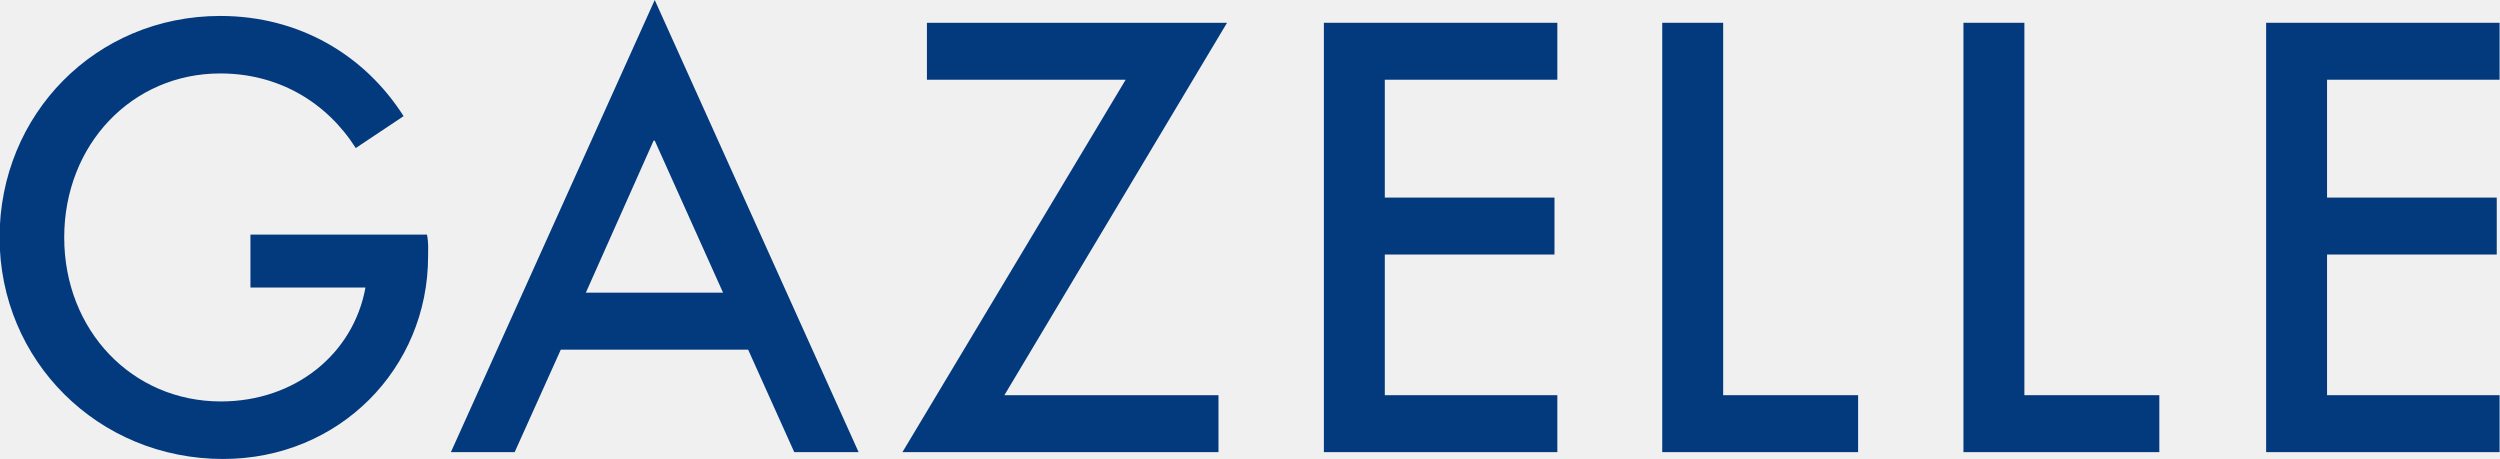
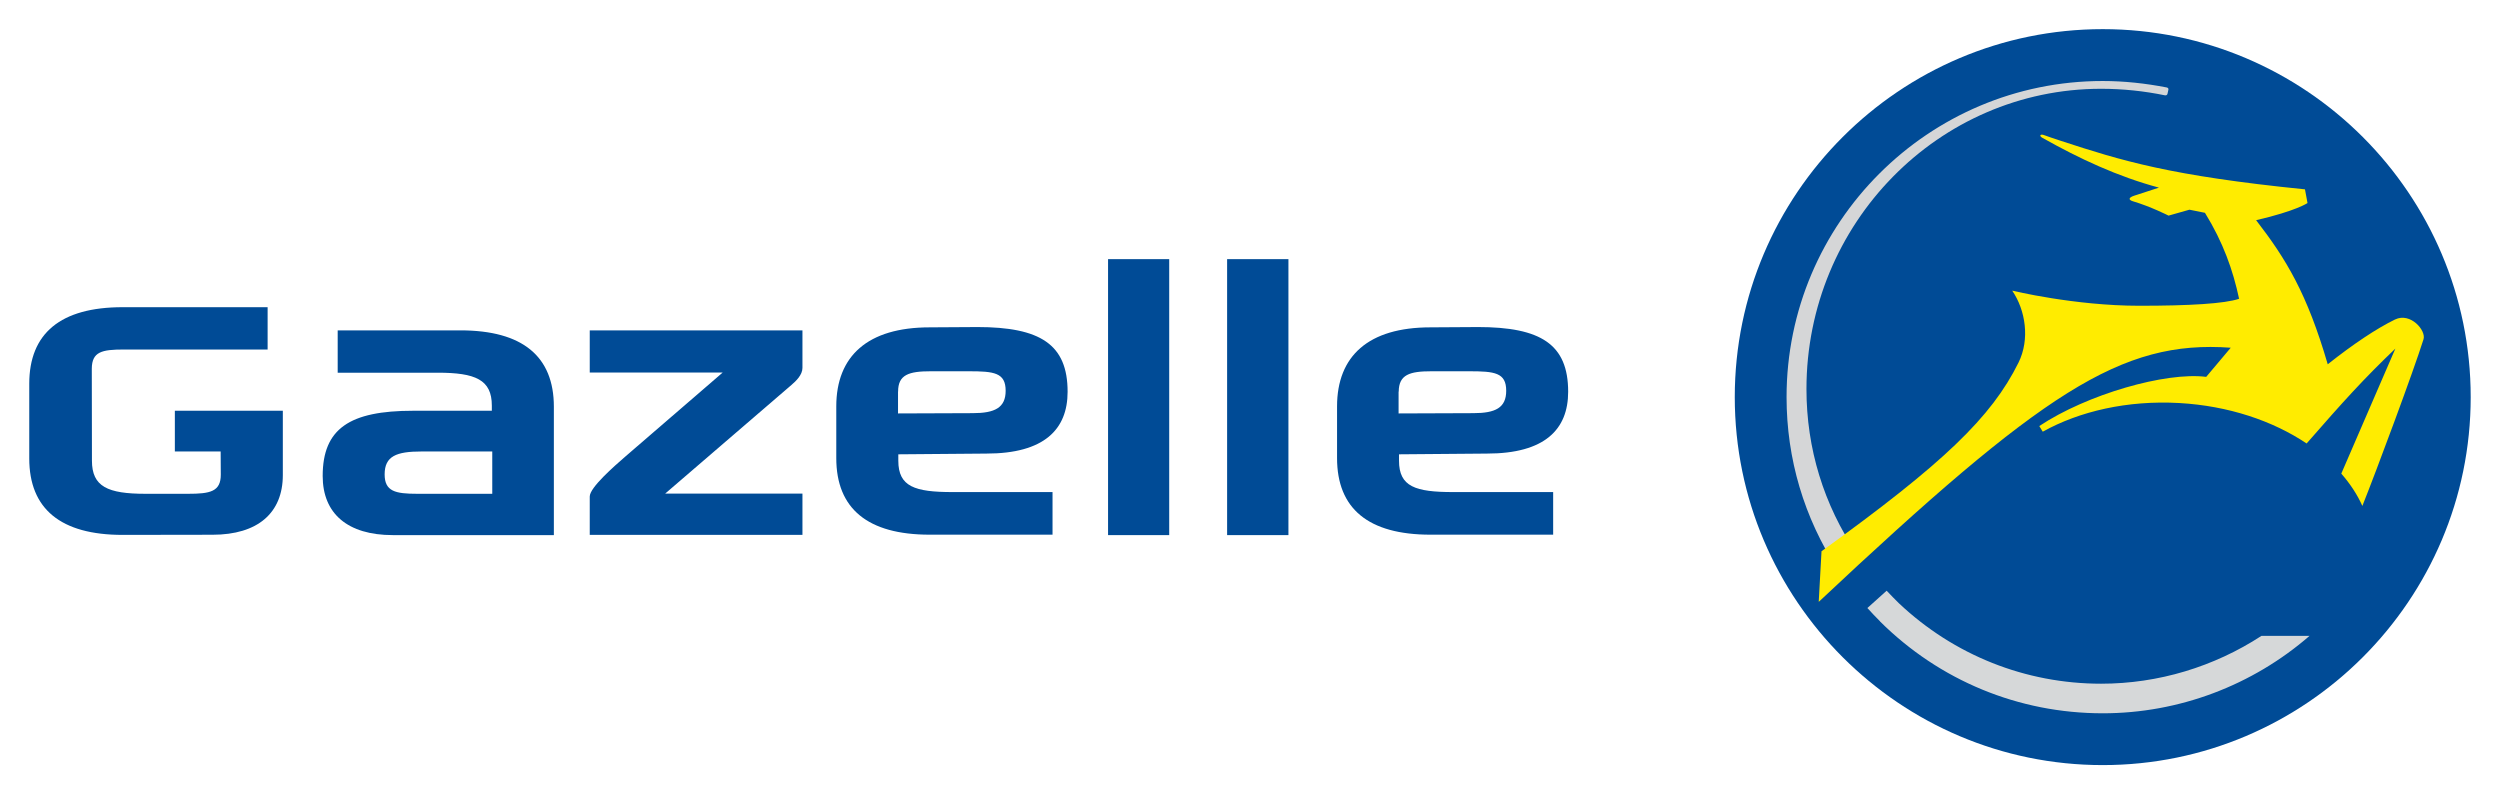
- <svg xmlns="http://www.w3.org/2000/svg" class="logo-gazelle" version="1.1" id="Layer_1" x="0px" y="0px" viewBox="0 0 165.114 30.354" xml:space="preserve" width="273.848" height="50.274">
-   <defs id="defs8" />
-   <style type="text/css" id="style1">
-                             .st0 {
-                                 fill: #033A7E;
-                             }
-                         </style>
-   <g id="g8" transform="translate(-20.14151,-20.49426)">
-     <polygon class="st0" points="173.931,37.328 185.154,37.328 185.154,33.562 173.931,33.562 173.931,25.767 185.342,25.767 185.342,22.001 169.902,22.001 169.902,50.397 185.342,50.397 185.342,46.631 173.931,46.631 " id="polygon1" fill="#033A7E" />
-     <polygon class="st0" points="153.914,22.001 149.884,22.001 149.884,50.397 162.839,50.397 162.839,46.631 153.914,46.631 " id="polygon2" fill="#033A7E" />
-     <polygon class="st0" points="133.992,22.001 129.962,22.001 129.962,50.397 142.917,50.397 142.917,46.631 133.992,46.631 " id="polygon3" fill="#033A7E" />
-     <polygon class="st0" points="111.614,37.328 122.836,37.328 122.836,33.562 111.614,33.562 111.614,25.767 123.025,25.767 123.025,22.001 107.584,22.001 107.584,50.397 123.025,50.397 123.025,46.631 111.614,46.631 " id="polygon4" fill="#033A7E" />
-     <polygon class="st0" points="101.179,22.001 81.332,22.001 81.332,25.767 94.475,25.767 79.712,50.397 100.614,50.397 100.614,46.631 86.454,46.631 " id="polygon5" fill="#033A7E" />
-     <path class="st0" d="M 63.33,20.494 49.848,50.397 h 4.218 l 3.051,-6.779 h 12.39 l 3.05,6.779 h 4.256 z M 58.773,39.852 63.254,29.796 h 0.076 L 67.849,39.852 Z" id="path5" fill="#033A7E" />
-     <path class="st0" d="M 48.265,36.01 H 36.591 v 3.502 h 7.607 c -0.791,4.369 -4.632,7.532 -9.566,7.532 -5.875,0 -10.357,-4.707 -10.357,-10.846 0,-6.139 4.482,-10.846 10.319,-10.846 3.879,0 7.043,1.921 8.963,4.933 l 3.163,-2.109 C 44.16,24.147 39.829,21.549 34.595,21.549 26.347,21.549 20,28.064 20,36.199 c 0,8.135 6.498,14.65 14.783,14.65 7.683,0 13.558,-5.988 13.558,-13.407 0,-0.489 0.038,-0.866 -0.075,-1.431" id="path6" fill="#033A7E" />
+ <svg xmlns="http://www.w3.org/2000/svg" version="1.1" id="svg29" viewBox="3.86 97.93 275.75 87.6">
+   <defs id="defs33" />
+   <path d="M 0,0 V 283.465 H 283.465 V 0 Z" style="fill:#ffffff;fill-rule:evenodd" id="path2" />
+   <g id="Layer1000">
+     <g id="Layer1001">
+       <path d="m 195.205,141.731 c 0,22.381 18.208,40.589 40.589,40.589 22.375,0 40.584,-18.208 40.584,-40.589 0,-22.381 -18.21,-40.587 -40.584,-40.587 -22.381,0 -40.589,18.206 -40.589,40.587 z" style="fill:#004b96;fill-rule:evenodd" id="path4" />
+       <path d="m 242.851,107.577 c -2.318,-0.45 -4.685,-0.712 -7.058,-0.712 -19.228,0 -34.875,15.638 -34.875,34.867 0,6.817 1.943,13.329 5.62,18.977 l 2.113,-1.733 c -3.632,-5.369 -5.539,-11.587 -5.539,-18.134 0,-18.263 14.576,-33.119 32.5,-33.119 2.366,0 4.741,0.245 7.058,0.725 0.122,0.024 0.245,-0.055 0.266,-0.177 l 0.094,-0.426 c 0.028,-0.109 -0.002,-0.231 -0.179,-0.269 z" style="fill:#d5d6d7;fill-rule:evenodd" id="path6" />
+       <path d="m 268.036,133.168 c -2.054,1.003 -4.595,2.701 -7.427,4.943 -2.277,-7.805 -4.58,-11.598 -7.899,-15.894 4.418,-1.023 5.668,-1.89 5.668,-1.89 l -0.28,-1.512 c -14.904,-1.503 -20.218,-3.157 -26.939,-5.355 -0.957,-0.31 -1.364,-0.459 -1.866,-0.636 -0.402,-0.14 -0.542,0.096 -0.166,0.304 4.095,2.305 8.307,4.274 12.865,5.498 0,0 -2.061,0.666 -2.718,0.885 -0.695,0.227 -0.621,0.472 -0.19,0.607 2.056,0.614 3.966,1.595 3.966,1.595 l 2.305,-0.653 1.711,0.343 c 2.012,3.265 3.087,6.31 3.767,9.483 -1.591,0.538 -5.434,0.769 -11.028,0.769 -7.114,0 -13.997,-1.667 -13.997,-1.667 1.473,2.163 1.966,5.36 0.695,7.934 -2.998,6.053 -8.286,11.113 -21.73,20.811 l -0.308,5.583 c 24.684,-23.168 33.355,-28.913 45.446,-28.032 l -2.707,3.214 c -4.471,-0.568 -13.165,1.932 -18.411,5.426 l 0.382,0.621 c 4.062,-2.257 9.343,-3.479 15.044,-3.162 5.438,0.306 10.339,1.967 14.061,4.462 4.091,-4.687 6.313,-7.141 9.789,-10.464 l -5.965,13.79 c 0.975,1.114 1.763,2.307 2.325,3.562 1.578,-3.951 5.653,-14.895 6.745,-18.383 0.306,-0.968 -1.444,-3.002 -3.138,-2.179 z" style="fill:#ffec00;fill-rule:evenodd" id="path8" />
+       <path d="m 253.296,168.068 c -5.229,3.406 -11.366,5.275 -17.683,5.275 -8.336,0 -16.237,-3.149 -22.3,-8.871 -0.463,-0.455 -0.913,-0.913 -1.355,-1.387 l -2.126,1.91 c 0.452,0.502 0.918,0.99 1.394,1.466 l -0.005,0.009 c 6.577,6.534 15.295,10.136 24.573,10.136 8.416,0 16.503,-3.072 22.805,-8.537 z" style="fill:#d6d8d9;fill-rule:evenodd" id="path10" />
+     </g>
+     <g id="Layer1002">
+       <path d="m 111.641,134.004 -5.235,0.033 c -6.835,0 -10.304,3.157 -10.304,8.721 v 5.698 c 0,5.588 3.47,8.449 10.304,8.449 h 13.548 v -4.699 h -11.015 c -4.18,0 -5.995,-0.593 -5.995,-3.462 v -0.703 l 9.712,-0.081 c 6.378,0 8.961,-2.662 8.961,-6.819 0,-5.227 -3.006,-7.138 -9.976,-7.138 z m -0.487,9.497 -8.242,0.031 v -2.398 l 0.008,-0.015 c 0,-1.864 1.183,-2.239 3.614,-2.239 h 4.165 c 2.796,0 4.084,0.144 4.084,2.15 0,1.878 -1.199,2.471 -3.629,2.471 z" style="fill:#004b96;fill-rule:evenodd" id="path13" />
+       <path d="m 166.852,134.004 -5.211,0.033 c -6.843,0 -10.304,3.157 -10.304,8.721 v 5.698 c 0,5.588 3.462,8.449 10.304,8.449 h 13.532 v -4.699 h -11.014 c -4.189,0 -5.988,-0.593 -5.988,-3.462 v -0.703 l 9.696,-0.081 c 6.387,0 8.961,-2.662 8.961,-6.819 0,-5.227 -2.997,-7.138 -9.976,-7.138 z m -0.479,9.497 -8.249,0.031 v -2.398 l 0.015,-0.015 c 0.016,-1.864 1.2,-2.239 3.606,-2.239 h 4.157 c 2.814,0 4.092,0.144 4.092,2.15 0,1.878 -1.182,2.471 -3.62,2.471 z" style="fill:#004b96;fill-rule:evenodd" id="path15" />
+       <path d="m 132.824,156.953 h -6.745 v -30.44 h 6.745 z" style="fill:#004b96;fill-rule:evenodd" id="path17" />
+       <path d="m 35.056,147.665 v -4.429 H 23.146 v 4.492 h 5.052 c 0,0.424 0.015,2.39 0.015,2.558 0,1.878 -1.182,2.11 -3.612,2.11 h -4.685 c -4.189,0 -5.915,-0.792 -5.915,-3.653 l -0.016,-10.151 c 0.016,-1.863 1.104,-2.111 3.525,-2.111 h 15.868 v -4.668 h -15.988 c -6.842,0 -10.303,2.877 -10.303,8.449 v 8.234 c 0,5.564 3.462,8.433 10.303,8.433 l 9.905,-0.016 c 5.02,0 7.761,-2.421 7.761,-6.586 0,-0.241 0,-2.662 0,-2.662 z" style="fill:#004b96;fill-rule:evenodd" id="path19" />
+       <path d="m 68.909,139.023 h 14.66 c 0,0 -9.336,8.058 -10.664,9.201 -1.317,1.143 -3.996,3.478 -3.996,4.469 0,0.623 0,4.236 0,4.236 h 23.461 v -4.556 H 77.23 c 0,0 13.389,-11.526 13.917,-11.974 0.534,-0.455 1.223,-1.127 1.223,-1.895 0,-0.575 0,-4.132 0,-4.132 H 68.909 Z" style="fill:#004b96;fill-rule:evenodd" id="path21" />
+       <path d="M 54.648,134.371 H 41.107 v 4.668 h 11.032 c 4.157,0 5.97,0.767 5.97,3.629 v 0.568 h -8.689 c -6.986,0 -9.968,1.966 -9.968,7.194 0,4.157 2.757,6.522 7.738,6.522 h 17.761 v -14.157 c 0,-5.572 -3.468,-8.425 -10.303,-8.425 z m 3.509,18.025 h -8.265 c -2.43,0 -3.606,-0.264 -3.606,-2.142 0,-2.006 1.279,-2.526 4.077,-2.526 h 7.793 z" style="fill:#004b96;fill-rule:evenodd" id="path23" />
+       <path d="m 145.974,156.953 h -6.763 v -30.44 h 6.763 z" style="fill:#004b96;fill-rule:evenodd" id="path25" />
+     </g>
  </g>
</svg>
